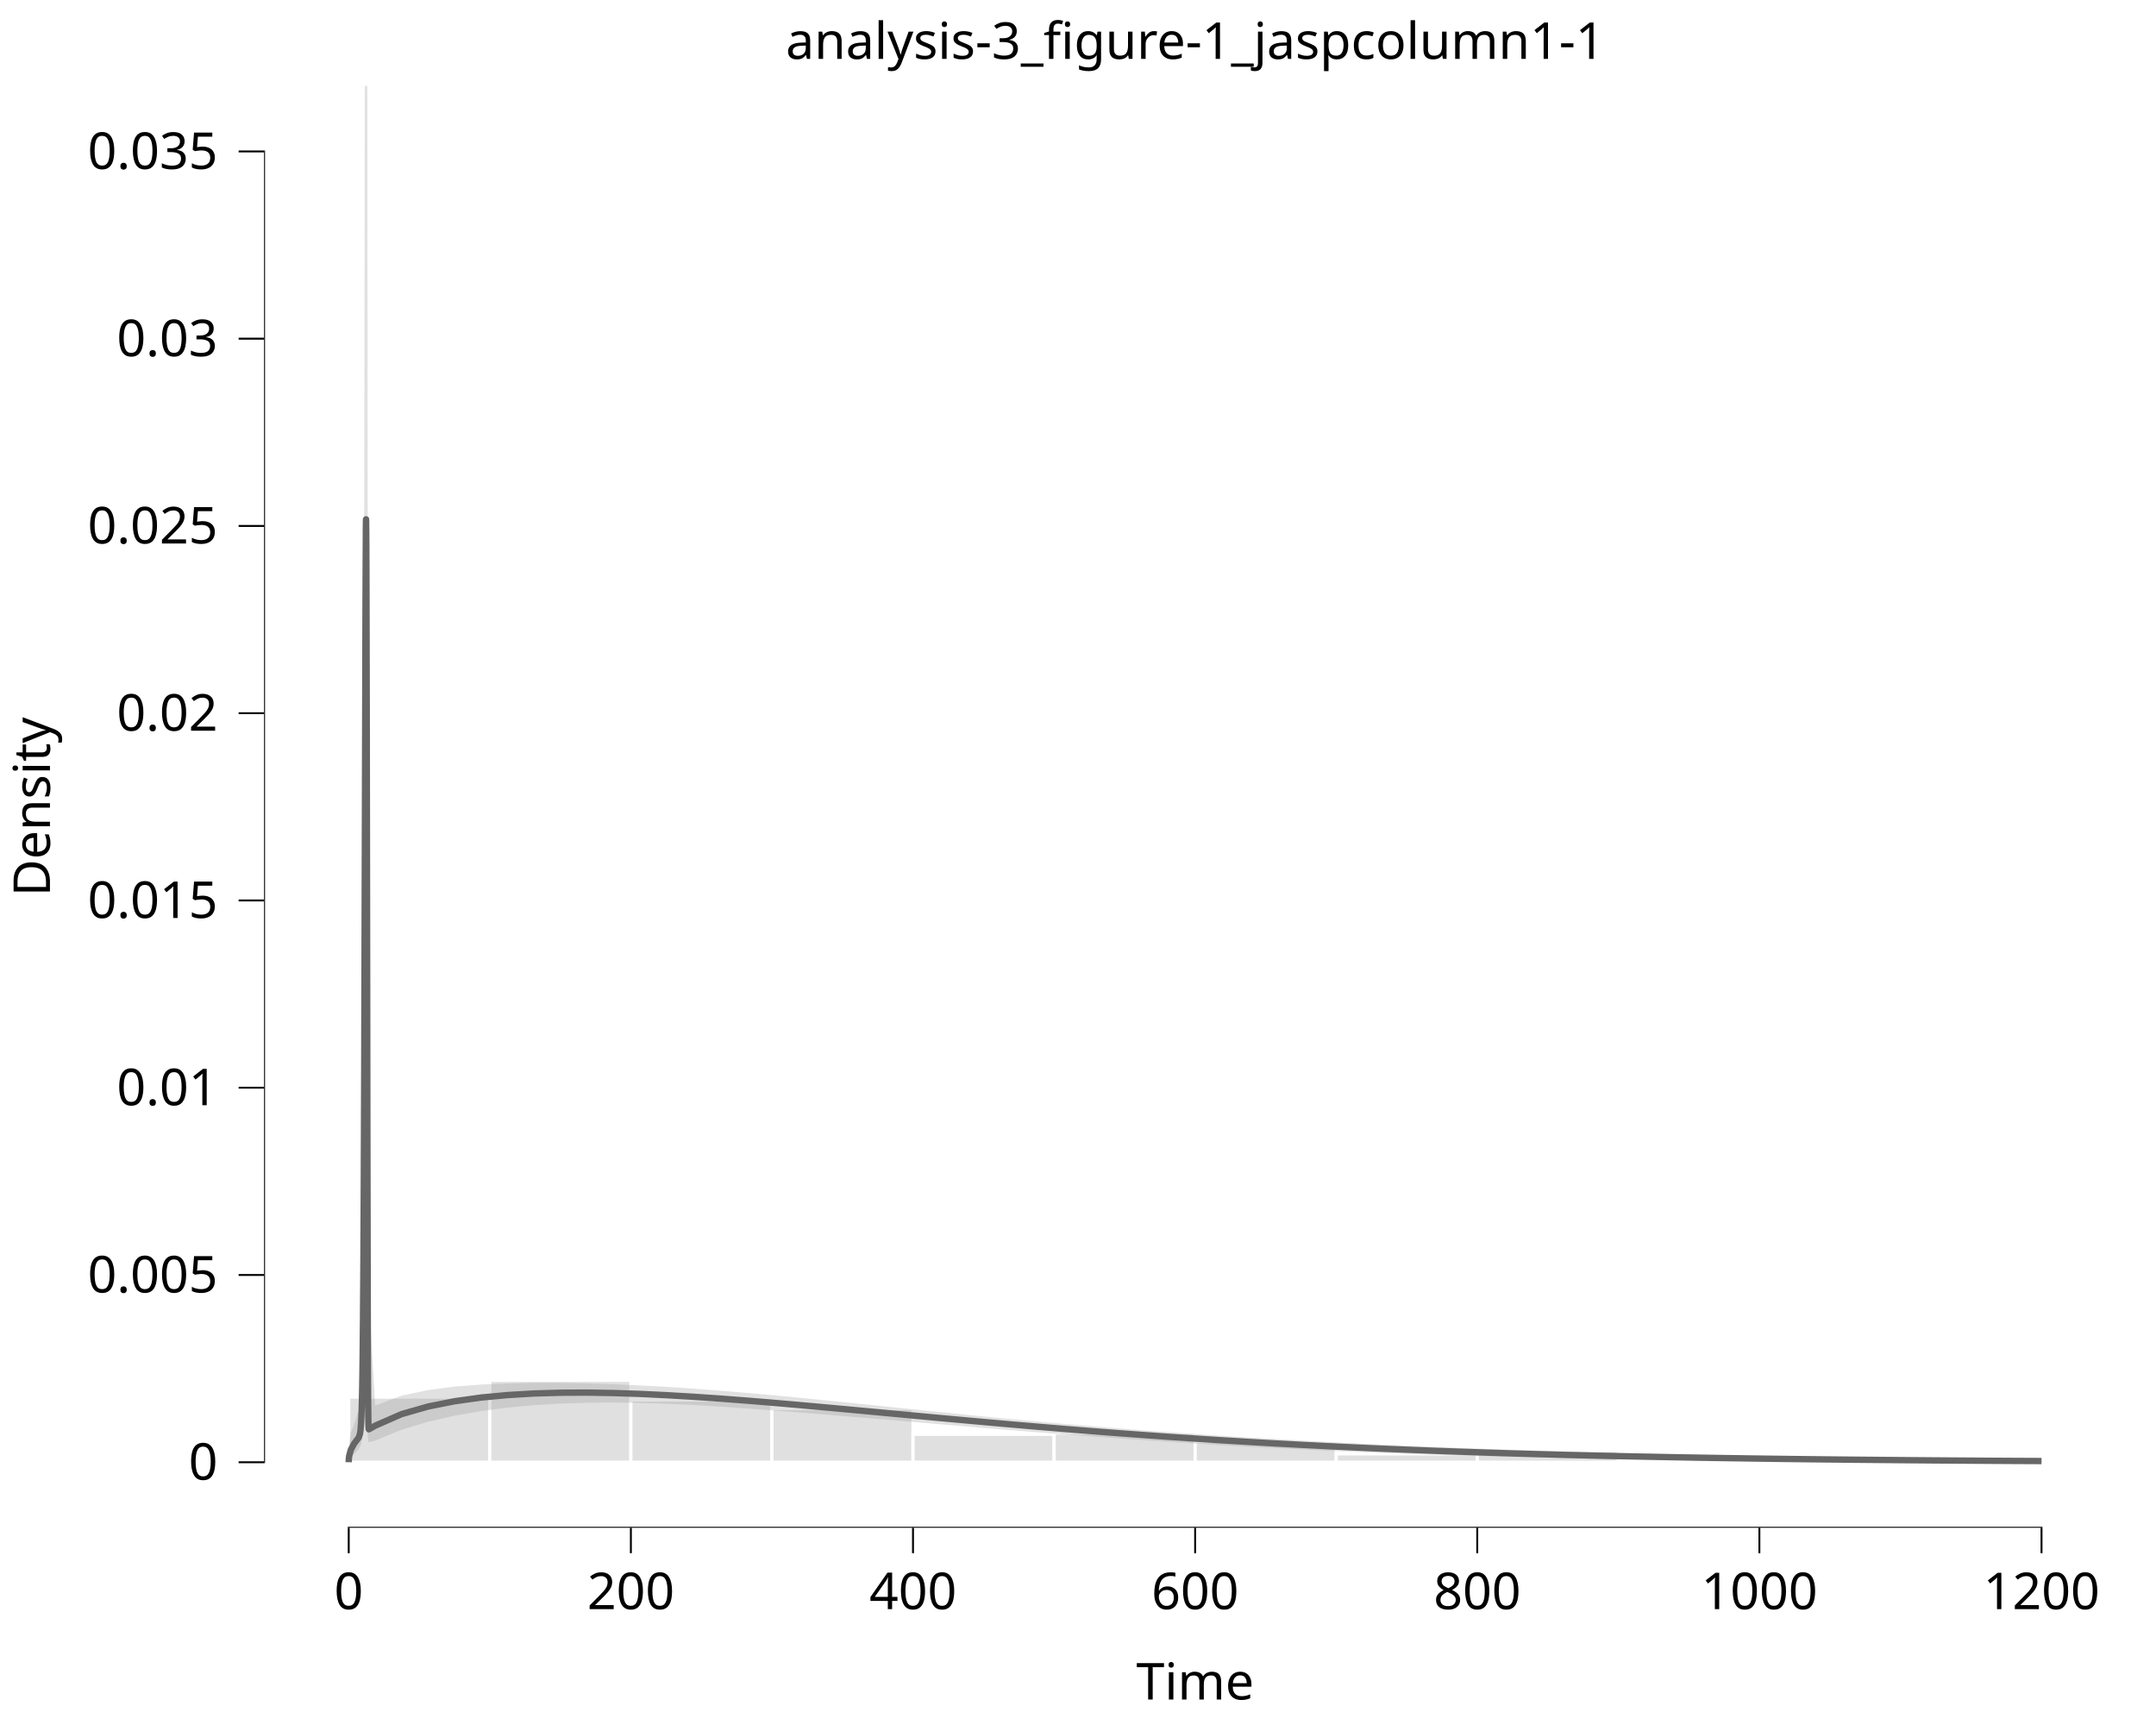
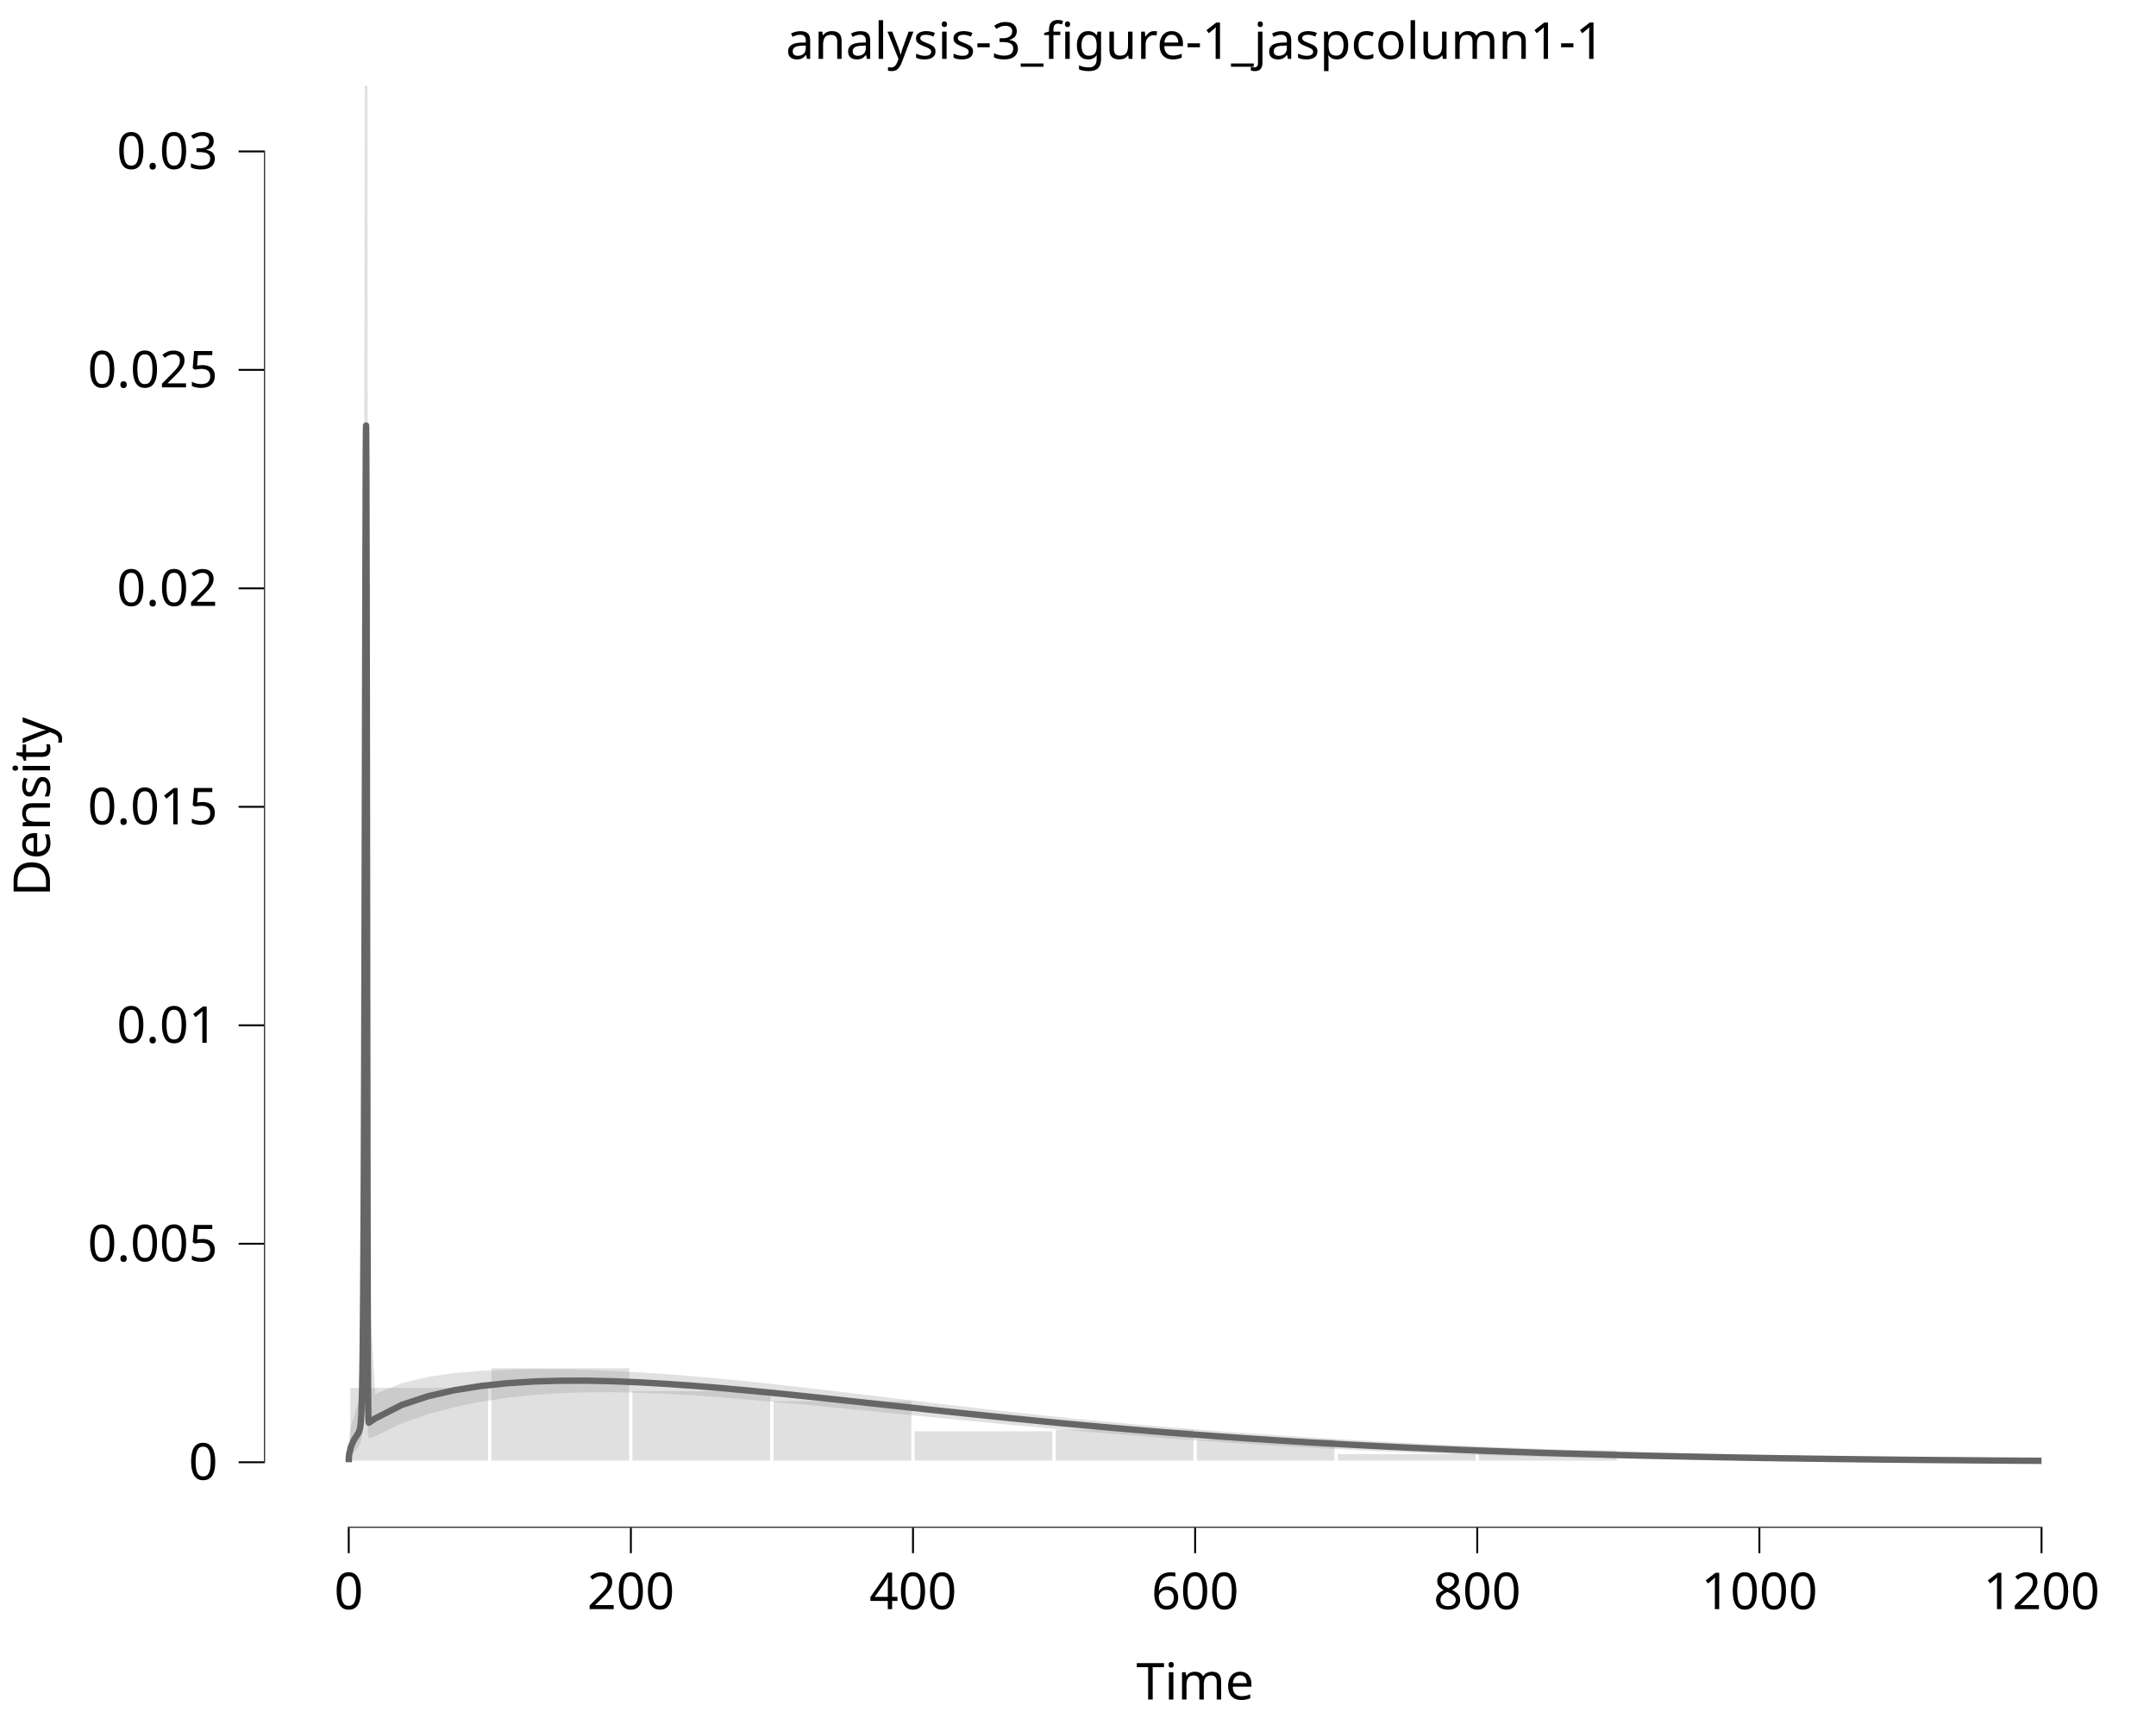
<svg xmlns="http://www.w3.org/2000/svg" class="svglite" data-engine-version="2.0" width="720.00pt" height="576.00pt" viewBox="0 0 720.00 576.00">
  <defs>
    <style type="text/css">
    .svglite line, .svglite polyline, .svglite polygon, .svglite path, .svglite rect, .svglite circle {
      fill: none;
      stroke: #000000;
      stroke-linecap: round;
      stroke-linejoin: round;
      stroke-miterlimit: 10.00;
    }
  </style>
  </defs>
  <rect width="100%" height="100%" style="stroke: none; fill: #FFFFFF;" />
  <defs>
    <clipPath id="cpMC4wMHw3MjAuMDB8MC4wMHw1NzYuMDA=">
      <rect x="0.00" y="0.00" width="720.00" height="576.00" />
    </clipPath>
  </defs>
  <g clip-path="url(#cpMC4wMHw3MjAuMDB8MC4wMHw1NzYuMDA=)">
    <rect x="-0" y="0.00" width="720.00" height="576.00" style="stroke-width: 10.67; stroke: none;" />
  </g>
  <defs>
    <clipPath id="cpODguMTl8NzEwLjA0fDI4LjY4fDUxMC4xNA==">
      <rect x="88.19" y="28.68" width="621.84" height="481.46" />
    </clipPath>
  </defs>
  <g clip-path="url(#cpODguMTl8NzEwLjA0fDI4LjY4fDUxMC4xNA==)">
    <rect x="88.19" y="28.68" width="621.84" height="481.46" style="stroke-width: 10.67; stroke: none;" />
-     <rect x="116.46" y="466.51" width="47.11" height="21.75" style="stroke-width: 1.07; stroke: #FFFFFF; stroke-linecap: butt; stroke-linejoin: miter; fill: #CCCCCC; fill-opacity: 0.60;" />
-     <rect x="163.57" y="460.90" width="47.11" height="27.36" style="stroke-width: 1.07; stroke: #FFFFFF; stroke-linecap: butt; stroke-linejoin: miter; fill: #CCCCCC; fill-opacity: 0.60;" />
-     <rect x="210.68" y="467.47" width="47.11" height="20.79" style="stroke-width: 1.07; stroke: #FFFFFF; stroke-linecap: butt; stroke-linejoin: miter; fill: #CCCCCC; fill-opacity: 0.60;" />
-     <rect x="257.79" y="470.32" width="47.11" height="17.93" style="stroke-width: 1.07; stroke: #FFFFFF; stroke-linecap: butt; stroke-linejoin: miter; fill: #CCCCCC; fill-opacity: 0.60;" />
-     <rect x="304.90" y="478.94" width="47.11" height="9.31" style="stroke-width: 1.07; stroke: #FFFFFF; stroke-linecap: butt; stroke-linejoin: miter; fill: #CCCCCC; fill-opacity: 0.60;" />
-     <rect x="352.01" y="478.49" width="47.11" height="9.77" style="stroke-width: 1.07; stroke: #FFFFFF; stroke-linecap: butt; stroke-linejoin: miter; fill: #CCCCCC; fill-opacity: 0.60;" />
-     <rect x="399.12" y="481.28" width="47.11" height="6.98" style="stroke-width: 1.07; stroke: #FFFFFF; stroke-linecap: butt; stroke-linejoin: miter; fill: #CCCCCC; fill-opacity: 0.60;" />
-     <rect x="446.23" y="485.46" width="47.11" height="2.79" style="stroke-width: 1.07; stroke: #FFFFFF; stroke-linecap: butt; stroke-linejoin: miter; fill: #CCCCCC; fill-opacity: 0.60;" />
-     <rect x="493.33" y="484.35" width="47.11" height="3.91" style="stroke-width: 1.07; stroke: #FFFFFF; stroke-linecap: butt; stroke-linejoin: miter; fill: #CCCCCC; fill-opacity: 0.60;" />
+     <rect x="116.46" y="462.88" width="47.11" height="25.37" style="stroke-width: 1.07; stroke: #FFFFFF; stroke-linecap: butt; stroke-linejoin: miter; fill: #CCCCCC; fill-opacity: 0.60;" />
+     <rect x="163.57" y="456.34" width="47.11" height="31.92" style="stroke-width: 1.07; stroke: #FFFFFF; stroke-linecap: butt; stroke-linejoin: miter; fill: #CCCCCC; fill-opacity: 0.60;" />
+     <rect x="210.68" y="464.00" width="47.11" height="24.25" style="stroke-width: 1.07; stroke: #FFFFFF; stroke-linecap: butt; stroke-linejoin: miter; fill: #CCCCCC; fill-opacity: 0.60;" />
+     <rect x="257.79" y="467.33" width="47.11" height="20.92" style="stroke-width: 1.07; stroke: #FFFFFF; stroke-linecap: butt; stroke-linejoin: miter; fill: #CCCCCC; fill-opacity: 0.60;" />
+     <rect x="304.90" y="477.39" width="47.11" height="10.86" style="stroke-width: 1.07; stroke: #FFFFFF; stroke-linecap: butt; stroke-linejoin: miter; fill: #CCCCCC; fill-opacity: 0.60;" />
+     <rect x="352.01" y="476.86" width="47.11" height="11.40" style="stroke-width: 1.07; stroke: #FFFFFF; stroke-linecap: butt; stroke-linejoin: miter; fill: #CCCCCC; fill-opacity: 0.60;" />
+     <rect x="399.12" y="480.11" width="47.11" height="8.14" style="stroke-width: 1.07; stroke: #FFFFFF; stroke-linecap: butt; stroke-linejoin: miter; fill: #CCCCCC; fill-opacity: 0.60;" />
+     <rect x="446.23" y="485.00" width="47.11" height="3.26" style="stroke-width: 1.07; stroke: #FFFFFF; stroke-linecap: butt; stroke-linejoin: miter; fill: #CCCCCC; fill-opacity: 0.60;" />
+     <rect x="493.33" y="483.70" width="47.11" height="4.56" style="stroke-width: 1.07; stroke: #FFFFFF; stroke-linecap: butt; stroke-linejoin: miter; fill: #CCCCCC; fill-opacity: 0.60;" />
    <rect x="540.44" y="488.26" width="47.11" height="0.00" style="stroke-width: 1.07; stroke: #FFFFFF; stroke-linecap: butt; stroke-linejoin: miter; fill: #CCCCCC; fill-opacity: 0.60;" />
    <rect x="587.55" y="488.26" width="47.11" height="0.00" style="stroke-width: 1.07; stroke: #FFFFFF; stroke-linecap: butt; stroke-linejoin: miter; fill: #CCCCCC; fill-opacity: 0.60;" />
-     <polygon points="116.46,488.26 116.47,484.94 116.49,483.82 116.62,481.59 117.15,478.41 118.20,475.71 119.78,471.05 120.21,461.21 120.41,451.52 120.62,435.87 120.77,421.04 120.85,411.36 120.93,399.44 121.01,386.56 121.09,369.86 121.16,351.93 121.23,334.41 121.31,310.04 121.37,289.60 121.43,264.50 121.49,237.54 121.52,219.93 121.58,190.89 121.64,161.11 121.70,117.56 121.74,90.45 121.79,49.97 121.94,-51.28 121.99,-93.70 122.03,-129.17 122.07,-155.68 122.11,-178.42 122.13,-187.63 122.15,-201.15 122.17,-208.33 122.18,-220.19 122.20,-228.08 122.22,-242.95 122.24,-250.08 122.26,-252.66 122.28,-250.72 122.30,-254.64 122.32,-257.30 122.34,-249.96 122.36,-248.04 122.38,-241.94 122.40,-230.22 122.42,-218.15 122.44,-202.34 122.47,-180.03 122.49,-162.02 122.53,-134.39 122.64,-17.33 122.68,38.75 122.72,88.48 122.75,124.99 122.76,143.24 122.78,162.22 122.80,193.53 122.83,219.03 122.85,244.92 122.87,267.96 122.89,288.94 122.91,305.83 122.93,320.55 122.97,345.43 123.00,365.18 123.05,390.04 123.10,411.94 123.18,433.61 125.29,469.30 134.13,466.02 142.96,464.16 151.79,462.99 160.63,462.33 169.46,461.94 178.29,461.74 187.12,461.74 195.96,461.91 204.79,462.21 213.62,462.61 222.46,463.07 231.29,463.67 240.12,464.33 248.96,465.07 257.79,465.85 266.62,466.69 275.45,467.56 284.29,468.46 293.12,469.39 301.95,470.27 310.79,471.20 319.62,472.09 328.45,472.97 337.28,473.83 346.12,474.63 354.95,475.41 363.78,476.17 372.62,476.89 381.45,477.56 390.28,478.21 399.12,478.84 407.95,479.43 416.78,479.98 425.61,480.50 434.45,481.01 443.28,481.48 452.11,481.92 460.95,482.36 469.78,482.75 478.61,483.12 487.45,483.47 496.28,483.80 505.11,484.12 513.94,484.41 522.78,484.69 531.61,484.94 540.44,485.17 549.28,485.39 558.11,485.60 566.94,485.80 575.78,485.97 584.61,486.13 593.44,486.29 602.27,486.43 611.11,486.57 619.94,486.69 628.77,486.81 637.61,486.92 646.44,487.02 655.27,487.11 664.11,487.20 672.94,487.28 681.77,487.36 681.77,488.15 672.94,488.13 664.11,488.11 655.27,488.08 646.44,488.06 637.61,488.02 628.77,487.99 619.94,487.94 611.11,487.89 602.27,487.84 593.44,487.77 584.61,487.70 575.78,487.62 566.94,487.53 558.11,487.42 549.28,487.31 540.44,487.18 531.61,487.03 522.78,486.86 513.94,486.68 505.11,486.47 496.28,486.25 487.45,486.01 478.61,485.74 469.78,485.44 460.95,485.11 452.11,484.76 443.28,484.38 434.45,483.97 425.61,483.52 416.78,483.05 407.95,482.54 399.12,481.99 390.28,481.42 381.45,480.83 372.62,480.22 363.78,479.57 354.95,478.90 346.12,478.22 337.28,477.53 328.45,476.80 319.62,476.06 310.79,475.30 301.95,474.55 293.12,473.80 284.29,473.06 275.45,472.33 266.62,471.61 257.79,470.94 248.96,470.27 240.12,469.66 231.29,469.15 222.46,468.74 213.62,468.46 204.79,468.32 195.96,468.40 187.12,468.68 178.29,469.21 169.46,470.03 160.63,471.18 151.79,472.73 142.96,474.74 134.13,477.40 125.29,481.03 123.18,481.59 123.10,481.38 123.05,481.22 123.00,481.04 122.97,480.91 122.93,480.68 122.91,480.56 122.89,480.41 122.87,480.26 122.85,480.00 122.83,479.74 122.80,479.42 122.78,479.07 122.76,478.76 122.75,478.56 122.72,477.96 122.68,477.12 122.64,474.98 122.53,460.39 122.49,446.22 122.47,436.63 122.44,427.50 122.42,420.09 122.40,412.50 122.38,407.41 122.36,401.25 122.34,396.14 122.32,392.19 122.30,389.06 122.28,386.57 122.26,384.16 122.24,382.94 122.22,381.10 122.20,381.29 122.18,380.28 122.17,380.99 122.15,382.57 122.13,383.57 122.11,386.07 122.07,389.29 122.03,396.24 121.99,402.74 121.94,412.57 121.79,439.84 121.74,447.43 121.70,452.57 121.64,459.21 121.58,463.34 121.52,467.16 121.49,468.87 121.43,471.56 121.37,473.69 121.31,475.31 121.23,477.01 121.16,478.02 121.09,478.95 121.01,479.76 120.93,480.33 120.85,480.85 120.77,481.26 120.62,481.92 120.41,482.64 120.21,483.11 119.78,483.91 118.20,485.58 117.15,486.74 116.62,487.65 116.49,488.02 116.47,488.14 116.46,488.26 " style="stroke-width: 0.00; stroke: none; stroke-linecap: butt; fill: #999999; fill-opacity: 0.30;" />
-     <polyline points="116.46,488.26 116.47,484.94 116.49,483.82 116.62,481.59 117.15,478.41 118.20,475.71 119.78,471.05 120.21,461.21 120.41,451.52 120.62,435.87 120.77,421.04 120.85,411.36 120.93,399.44 121.01,386.56 121.09,369.86 121.16,351.93 121.23,334.41 121.31,310.04 121.37,289.60 121.43,264.50 121.49,237.54 121.52,219.93 121.58,190.89 121.64,161.11 121.70,117.56 121.74,90.45 121.79,49.97 121.94,-51.28 121.99,-93.70 122.03,-129.17 122.07,-155.68 122.11,-178.42 122.13,-187.63 122.15,-201.15 122.17,-208.33 122.18,-220.19 122.20,-228.08 122.22,-242.95 122.24,-250.08 122.26,-252.66 122.28,-250.72 122.30,-254.64 122.32,-257.30 122.34,-249.96 122.36,-248.04 122.38,-241.94 122.40,-230.22 122.42,-218.15 122.44,-202.34 122.47,-180.03 122.49,-162.02 122.53,-134.39 122.64,-17.33 122.68,38.75 122.72,88.48 122.75,124.99 122.76,143.24 122.78,162.22 122.80,193.53 122.83,219.03 122.85,244.92 122.87,267.96 122.89,288.94 122.91,305.83 122.93,320.55 122.97,345.43 123.00,365.18 123.05,390.04 123.10,411.94 123.18,433.61 125.29,469.30 134.13,466.02 142.96,464.16 151.79,462.99 160.63,462.33 169.46,461.94 178.29,461.74 187.12,461.74 195.96,461.91 204.79,462.21 213.62,462.61 222.46,463.07 231.29,463.67 240.12,464.33 248.96,465.07 257.79,465.85 266.62,466.69 275.45,467.56 284.29,468.46 293.12,469.39 301.95,470.27 310.79,471.20 319.62,472.09 328.45,472.97 337.28,473.83 346.12,474.63 354.95,475.41 363.78,476.17 372.62,476.89 381.45,477.56 390.28,478.21 399.12,478.84 407.95,479.43 416.78,479.98 425.61,480.50 434.45,481.01 443.28,481.48 452.11,481.92 460.95,482.36 469.78,482.75 478.61,483.12 487.45,483.47 496.28,483.80 505.11,484.12 513.94,484.41 522.78,484.69 531.61,484.94 540.44,485.17 549.28,485.39 558.11,485.60 566.94,485.80 575.78,485.97 584.61,486.13 593.44,486.29 602.27,486.43 611.11,486.57 619.94,486.69 628.77,486.81 637.61,486.92 646.44,487.02 655.27,487.11 664.11,487.20 672.94,487.28 681.77,487.36 " style="stroke-width: 1.07; stroke: none; stroke-linecap: butt;" />
-     <polyline points="681.77,488.15 672.94,488.13 664.11,488.11 655.27,488.08 646.44,488.06 637.61,488.02 628.77,487.99 619.94,487.94 611.11,487.89 602.27,487.84 593.44,487.77 584.61,487.70 575.78,487.62 566.94,487.53 558.11,487.42 549.28,487.31 540.44,487.18 531.61,487.03 522.78,486.86 513.94,486.68 505.11,486.47 496.28,486.25 487.45,486.01 478.61,485.74 469.78,485.44 460.95,485.11 452.11,484.76 443.28,484.38 434.45,483.97 425.61,483.52 416.78,483.05 407.95,482.54 399.12,481.99 390.28,481.42 381.45,480.83 372.62,480.22 363.78,479.57 354.95,478.90 346.12,478.22 337.28,477.53 328.45,476.80 319.62,476.06 310.79,475.30 301.95,474.55 293.12,473.80 284.29,473.06 275.45,472.33 266.62,471.61 257.79,470.94 248.96,470.27 240.12,469.66 231.29,469.15 222.46,468.74 213.62,468.46 204.79,468.32 195.96,468.40 187.12,468.68 178.29,469.21 169.46,470.03 160.63,471.18 151.79,472.73 142.96,474.74 134.13,477.40 125.29,481.03 123.18,481.59 123.10,481.38 123.05,481.22 123.00,481.04 122.97,480.91 122.93,480.68 122.91,480.56 122.89,480.41 122.87,480.26 122.85,480.00 122.83,479.74 122.80,479.42 122.78,479.07 122.76,478.76 122.75,478.56 122.72,477.96 122.68,477.12 122.64,474.98 122.53,460.39 122.49,446.22 122.47,436.63 122.44,427.50 122.42,420.09 122.40,412.50 122.38,407.41 122.36,401.25 122.34,396.14 122.32,392.19 122.30,389.06 122.28,386.57 122.26,384.16 122.24,382.94 122.22,381.10 122.20,381.29 122.18,380.28 122.17,380.99 122.15,382.57 122.13,383.57 122.11,386.07 122.07,389.29 122.03,396.24 121.99,402.74 121.94,412.57 121.79,439.84 121.74,447.43 121.70,452.57 121.64,459.21 121.58,463.34 121.52,467.16 121.49,468.87 121.43,471.56 121.37,473.69 121.31,475.31 121.23,477.01 121.16,478.02 121.09,478.95 121.01,479.76 120.93,480.33 120.85,480.85 120.77,481.26 120.62,481.92 120.41,482.64 120.21,483.11 119.78,483.91 118.20,485.58 117.15,486.74 116.62,487.65 116.49,488.02 116.47,488.14 116.46,488.26 " style="stroke-width: 1.07; stroke: none; stroke-linecap: butt;" />
-     <polyline points="116.46,488.26 116.47,487.55 116.49,487.13 116.62,486.09 117.15,484.13 118.20,482.13 119.78,480.04 120.21,478.79 120.41,477.40 120.62,474.51 120.77,470.92 120.85,468.29 120.93,464.87 121.01,460.43 121.09,454.67 121.16,447.83 121.23,440.52 121.31,429.74 121.37,421.04 121.43,409.08 121.49,396.09 121.52,388.11 121.58,372.62 121.64,357.72 121.70,336.44 121.74,322.95 121.79,303.72 121.94,248.43 121.99,230.19 122.03,214.25 122.07,200.73 122.11,192.24 122.13,187.39 122.15,183.23 122.17,179.76 122.18,177.02 122.20,175.03 122.22,173.81 122.24,173.41 122.26,173.86 122.28,175.19 122.30,177.45 122.32,180.70 122.34,184.98 122.36,190.37 122.38,196.94 122.40,204.77 122.42,213.96 122.44,224.65 122.47,236.96 122.49,251.09 122.53,276.21 122.64,345.45 122.68,374.83 122.72,395.29 122.75,409.98 122.76,415.98 122.78,423.23 122.80,434.09 122.83,442.92 122.85,450.06 122.87,455.79 122.89,460.38 122.91,464.02 122.93,466.92 122.97,471.01 123.00,473.54 123.05,475.61 123.10,476.76 123.18,477.26 125.29,476.06 134.13,472.19 142.96,469.66 151.79,467.90 160.63,466.66 169.46,465.83 178.29,465.31 187.12,465.05 195.96,465.01 204.79,465.15 213.62,465.44 222.46,465.86 231.29,466.38 240.12,466.98 248.96,467.65 257.79,468.37 266.62,469.14 275.45,469.93 284.29,470.74 293.12,471.56 301.95,472.39 310.79,473.21 319.62,474.02 328.45,474.82 337.28,475.60 346.12,476.36 354.95,477.10 363.78,477.81 372.62,478.49 381.45,479.14 390.28,479.77 399.12,480.36 407.95,480.93 416.78,481.46 425.61,481.97 434.45,482.44 443.28,482.89 452.11,483.31 460.95,483.71 469.78,484.07 478.61,484.42 487.45,484.74 496.28,485.03 505.11,485.31 513.94,485.56 522.78,485.80 531.61,486.02 540.44,486.22 549.28,486.40 558.11,486.57 566.94,486.73 575.78,486.87 584.61,487.00 593.44,487.12 602.27,487.23 611.11,487.33 619.94,487.42 628.77,487.50 637.61,487.58 646.44,487.65 655.27,487.71 664.11,487.77 672.94,487.82 681.77,487.86 " style="stroke-width: 2.13; stroke: #666666; stroke-linecap: butt;" />
+     <polygon points="116.46,488.26 116.47,484.10 116.49,482.66 116.61,480.11 117.17,476.12 118.15,473.15 119.83,467.50 120.26,456.17 120.46,445.63 120.67,428.10 120.81,411.79 120.89,401.12 120.96,387.67 121.04,374.11 121.12,355.73 121.20,334.46 121.28,312.12 121.34,289.82 121.39,269.40 121.46,242.28 121.52,212.90 121.55,193.83 121.61,160.88 121.66,131.04 121.72,85.21 121.76,55.22 121.81,13.82 121.95,-97.05 122.00,-145.05 122.04,-180.87 122.09,-219.63 122.11,-236.52 122.13,-251.26 122.15,-263.56 122.17,-275.99 122.19,-283.63 122.21,-293.70 122.23,-308.47 122.25,-318.88 122.27,-324.67 122.29,-327.37 122.30,-329.11 122.32,-331.07 122.34,-328.10 122.36,-323.40 122.38,-319.10 122.40,-308.89 122.42,-294.92 122.45,-274.69 122.47,-255.79 122.49,-233.04 122.53,-204.34 122.63,-75.33 122.68,-22.97 122.71,35.32 122.74,75.54 122.75,95.89 122.77,120.05 122.79,153.93 122.82,186.35 122.84,212.89 122.86,239.81 122.88,265.57 122.90,282.74 122.92,299.07 122.96,327.65 122.99,348.96 123.03,377.69 123.08,401.41 123.16,427.02 125.29,465.54 134.13,461.85 142.96,459.77 151.79,458.47 160.63,457.75 169.46,457.36 178.29,457.15 187.12,457.18 195.96,457.41 204.79,457.79 213.62,458.27 222.46,458.83 231.29,459.53 240.12,460.32 248.96,461.19 257.79,462.12 266.62,463.11 275.45,464.12 284.29,465.17 293.12,466.25 301.95,467.31 310.79,468.37 319.62,469.42 328.45,470.43 337.28,471.43 346.12,472.38 354.95,473.30 363.78,474.17 372.62,475.00 381.45,475.79 390.28,476.54 399.12,477.27 407.95,477.95 416.78,478.59 425.61,479.20 434.45,479.78 443.28,480.33 452.11,480.85 460.95,481.35 469.78,481.80 478.61,482.24 487.45,482.65 496.28,483.03 505.11,483.39 513.94,483.74 522.78,484.05 531.61,484.35 540.44,484.62 549.28,484.88 558.11,485.13 566.94,485.35 575.78,485.56 584.61,485.76 593.44,485.94 602.27,486.10 611.11,486.26 619.94,486.41 628.77,486.54 637.61,486.67 646.44,486.78 655.27,486.90 664.11,487.00 672.94,487.10 681.77,487.19 681.77,488.13 672.94,488.10 664.11,488.08 655.27,488.05 646.44,488.01 637.61,487.97 628.77,487.93 619.94,487.88 611.11,487.82 602.27,487.75 593.44,487.68 584.61,487.59 575.78,487.49 566.94,487.39 558.11,487.27 549.28,487.13 540.44,486.97 531.61,486.80 522.78,486.60 513.94,486.39 505.11,486.15 496.28,485.89 487.45,485.60 478.61,485.28 469.78,484.93 460.95,484.55 452.11,484.15 443.28,483.70 434.45,483.22 425.61,482.71 416.78,482.16 407.95,481.58 399.12,480.94 390.28,480.28 381.45,479.58 372.62,478.87 363.78,478.12 354.95,477.35 346.12,476.54 337.28,475.75 328.45,474.91 319.62,474.05 310.79,473.17 301.95,472.30 293.12,471.42 284.29,470.56 275.45,469.70 266.62,468.85 257.79,468.06 248.96,467.27 240.12,466.54 231.29,465.92 222.46,465.42 213.62,465.05 204.79,464.87 195.96,464.92 187.12,465.22 178.29,465.81 169.46,466.71 160.63,468.05 151.79,469.86 142.96,472.20 134.13,475.28 125.29,479.56 123.16,480.25 123.08,480.00 123.03,479.78 122.99,479.59 122.96,479.42 122.92,479.16 122.90,479.01 122.88,478.84 122.86,478.59 122.84,478.37 122.82,478.07 122.79,477.69 122.77,477.26 122.75,476.89 122.74,476.72 122.71,476.06 122.68,475.01 122.63,472.76 122.53,456.48 122.49,441.11 122.47,431.18 122.45,421.35 122.42,412.78 122.40,404.71 122.38,398.75 122.36,392.77 122.34,388.06 122.32,383.33 122.30,379.59 122.29,377.12 122.27,375.38 122.25,373.78 122.23,371.82 122.21,371.03 122.19,370.27 122.17,371.28 122.15,373.14 122.13,374.05 122.11,377.12 122.09,380.61 122.04,388.31 122.00,396.49 121.95,406.79 121.81,436.68 121.76,444.97 121.72,450.37 121.66,457.22 121.61,461.44 121.55,465.18 121.52,467.10 121.46,469.81 121.39,472.06 121.34,473.69 121.28,475.13 121.20,476.33 121.12,477.44 121.04,478.26 120.96,478.92 120.89,479.48 120.81,479.94 120.67,480.72 120.46,481.49 120.26,481.99 119.83,482.97 118.15,485.06 117.17,486.36 116.61,487.53 116.49,487.96 116.47,488.11 116.46,488.26 " style="stroke-width: 0.00; stroke: none; stroke-linecap: butt; fill: #999999; fill-opacity: 0.30;" />
+     <polyline points="116.46,488.26 116.47,484.10 116.49,482.66 116.61,480.11 117.17,476.12 118.15,473.15 119.83,467.50 120.26,456.17 120.46,445.63 120.67,428.10 120.81,411.79 120.89,401.12 120.96,387.67 121.04,374.11 121.12,355.73 121.20,334.46 121.28,312.12 121.34,289.82 121.39,269.40 121.46,242.28 121.52,212.90 121.55,193.83 121.61,160.88 121.66,131.04 121.72,85.21 121.76,55.22 121.81,13.82 121.95,-97.05 122.00,-145.05 122.04,-180.87 122.09,-219.63 122.11,-236.52 122.13,-251.26 122.15,-263.56 122.17,-275.99 122.19,-283.63 122.21,-293.70 122.23,-308.47 122.25,-318.88 122.27,-324.67 122.29,-327.37 122.30,-329.11 122.32,-331.07 122.34,-328.10 122.36,-323.40 122.38,-319.10 122.40,-308.89 122.42,-294.92 122.45,-274.69 122.47,-255.79 122.49,-233.04 122.53,-204.34 122.63,-75.33 122.68,-22.97 122.71,35.32 122.74,75.54 122.75,95.89 122.77,120.05 122.79,153.93 122.82,186.35 122.84,212.89 122.86,239.81 122.88,265.57 122.90,282.74 122.92,299.07 122.96,327.65 122.99,348.96 123.03,377.69 123.08,401.41 123.16,427.02 125.29,465.54 134.13,461.85 142.96,459.77 151.79,458.47 160.63,457.75 169.46,457.36 178.29,457.15 187.12,457.18 195.96,457.41 204.79,457.79 213.62,458.27 222.46,458.83 231.29,459.53 240.12,460.32 248.96,461.19 257.79,462.12 266.62,463.11 275.45,464.12 284.29,465.17 293.12,466.25 301.95,467.31 310.79,468.37 319.62,469.42 328.45,470.43 337.28,471.43 346.12,472.38 354.95,473.30 363.78,474.17 372.62,475.00 381.45,475.79 390.28,476.54 399.12,477.27 407.95,477.95 416.78,478.59 425.61,479.20 434.45,479.78 443.28,480.33 452.11,480.85 460.95,481.35 469.78,481.80 478.61,482.24 487.45,482.65 496.28,483.03 505.11,483.39 513.94,483.74 522.78,484.05 531.61,484.35 540.44,484.62 549.28,484.88 558.11,485.13 566.94,485.35 575.78,485.56 584.61,485.76 593.44,485.94 602.27,486.10 611.11,486.26 619.94,486.41 628.77,486.54 637.61,486.67 646.44,486.78 655.27,486.90 664.11,487.00 672.94,487.10 681.77,487.19 " style="stroke-width: 1.07; stroke: none; stroke-linecap: butt;" />
+     <polyline points="681.77,488.13 672.94,488.10 664.11,488.08 655.27,488.05 646.44,488.01 637.61,487.97 628.77,487.93 619.94,487.88 611.11,487.82 602.27,487.75 593.44,487.68 584.61,487.59 575.78,487.49 566.94,487.39 558.11,487.27 549.28,487.13 540.44,486.97 531.61,486.80 522.78,486.60 513.94,486.39 505.11,486.15 496.28,485.89 487.45,485.60 478.61,485.28 469.78,484.93 460.95,484.55 452.11,484.15 443.28,483.70 434.45,483.22 425.61,482.71 416.78,482.16 407.95,481.58 399.12,480.94 390.28,480.28 381.45,479.58 372.62,478.87 363.78,478.12 354.95,477.35 346.12,476.54 337.28,475.75 328.45,474.91 319.62,474.05 310.79,473.17 301.95,472.30 293.12,471.42 284.29,470.56 275.45,469.70 266.62,468.85 257.79,468.06 248.96,467.27 240.12,466.54 231.29,465.92 222.46,465.42 213.62,465.05 204.79,464.87 195.96,464.92 187.12,465.22 178.29,465.81 169.46,466.71 160.63,468.05 151.79,469.86 142.96,472.20 134.13,475.28 125.29,479.56 123.16,480.25 123.08,480.00 123.03,479.78 122.99,479.59 122.96,479.42 122.92,479.16 122.90,479.01 122.88,478.84 122.86,478.59 122.84,478.37 122.82,478.07 122.79,477.69 122.77,477.26 122.75,476.89 122.74,476.72 122.71,476.06 122.68,475.01 122.63,472.76 122.53,456.48 122.49,441.11 122.47,431.18 122.45,421.35 122.42,412.78 122.40,404.71 122.38,398.75 122.36,392.77 122.34,388.06 122.32,383.33 122.30,379.59 122.29,377.12 122.27,375.38 122.25,373.78 122.23,371.82 122.21,371.03 122.19,370.27 122.17,371.28 122.15,373.14 122.13,374.05 122.11,377.12 122.09,380.61 122.04,388.31 122.00,396.49 121.95,406.79 121.81,436.68 121.76,444.97 121.72,450.37 121.66,457.22 121.61,461.44 121.55,465.18 121.52,467.10 121.46,469.81 121.39,472.06 121.34,473.69 121.28,475.13 121.20,476.33 121.12,477.44 121.04,478.26 120.96,478.92 120.89,479.48 120.81,479.94 120.67,480.72 120.46,481.49 120.26,481.99 119.83,482.97 118.15,485.06 117.17,486.36 116.61,487.53 116.49,487.96 116.47,488.11 116.46,488.26 " style="stroke-width: 1.07; stroke: none; stroke-linecap: butt;" />
+     <polyline points="116.46,488.26 116.47,487.39 116.49,486.83 116.61,485.61 117.17,483.14 118.15,480.90 119.83,478.27 120.26,476.87 120.46,475.37 120.67,472.21 120.81,468.29 120.89,465.42 120.96,461.69 121.04,456.84 121.12,450.55 121.20,442.39 121.28,433.06 121.34,423.32 121.39,413.81 121.46,400.73 121.52,386.51 121.55,377.78 121.61,360.83 121.66,344.52 121.72,321.21 121.76,306.42 121.81,285.34 121.95,224.69 122.00,204.66 122.04,187.15 122.09,172.28 122.11,163.54 122.13,157.60 122.15,153.00 122.17,149.17 122.19,146.14 122.21,143.92 122.23,142.56 122.25,142.09 122.27,142.55 122.29,143.98 122.30,146.43 122.32,149.96 122.34,154.62 122.36,160.50 122.38,167.67 122.40,176.23 122.42,186.29 122.45,197.98 122.47,211.46 122.49,226.94 122.53,254.45 122.63,330.37 122.68,362.60 122.71,385.05 122.74,401.18 122.75,407.77 122.77,415.73 122.79,427.66 122.82,437.35 122.84,445.19 122.86,451.49 122.88,456.53 122.90,460.53 122.92,463.71 122.96,468.21 122.99,470.99 123.03,473.26 123.08,474.53 123.16,475.08 125.29,473.65 134.13,469.14 142.96,466.22 151.79,464.20 160.63,462.80 169.46,461.87 178.29,461.30 187.12,461.04 195.96,461.02 204.79,461.22 213.62,461.58 222.46,462.09 231.29,462.71 240.12,463.43 248.96,464.23 257.79,465.08 266.62,465.98 275.45,466.91 284.29,467.86 293.12,468.82 301.95,469.78 310.79,470.74 319.62,471.68 328.45,472.61 337.28,473.52 346.12,474.40 354.95,475.26 363.78,476.08 372.62,476.87 381.45,477.63 390.28,478.35 399.12,479.04 407.95,479.70 416.78,480.32 425.61,480.90 434.45,481.46 443.28,481.98 452.11,482.46 460.95,482.92 469.78,483.35 478.61,483.75 487.45,484.12 496.28,484.46 505.11,484.78 513.94,485.08 522.78,485.36 531.61,485.61 540.44,485.85 549.28,486.06 558.11,486.26 566.94,486.44 575.78,486.61 584.61,486.77 593.44,486.91 602.27,487.03 611.11,487.15 619.94,487.26 628.77,487.36 637.61,487.45 646.44,487.53 655.27,487.60 664.11,487.67 672.94,487.73 681.77,487.78 " style="stroke-width: 2.13; stroke: #666666; stroke-linecap: butt;" />
    <line x1="116.14" y1="510.14" x2="682.09" y2="510.14" style="stroke-width: 0.64; stroke-linecap: butt;" />
    <line x1="88.19" y1="488.57" x2="88.19" y2="50.24" style="stroke-width: 0.64; stroke-linecap: butt;" />
    <rect x="88.19" y="28.68" width="621.84" height="481.46" style="stroke-width: 0.00; stroke: none;" />
  </g>
  <g clip-path="url(#cpMC4wMHw3MjAuMDB8MC4wMHw1NzYuMDA=)">
    <polyline points="88.19,510.14 88.19,28.68 " style="stroke-width: 0.00; stroke: none; stroke-linecap: butt;" />
    <text x="72.72" y="494.10" text-anchor="end" style="font-size: 17.00px; font-family: sans;" textLength="9.46px" lengthAdjust="spacingAndGlyphs">0</text>
-     <text x="72.72" y="431.58" text-anchor="end" style="font-size: 17.00px; font-family: sans;" textLength="42.54px" lengthAdjust="spacingAndGlyphs">0.005</text>
-     <text x="72.72" y="369.05" text-anchor="end" style="font-size: 17.00px; font-family: sans;" textLength="33.09px" lengthAdjust="spacingAndGlyphs">0.01</text>
-     <text x="72.72" y="306.52" text-anchor="end" style="font-size: 17.00px; font-family: sans;" textLength="42.54px" lengthAdjust="spacingAndGlyphs">0.015</text>
-     <text x="72.72" y="243.99" text-anchor="end" style="font-size: 17.00px; font-family: sans;" textLength="33.09px" lengthAdjust="spacingAndGlyphs">0.02</text>
-     <text x="72.72" y="181.47" text-anchor="end" style="font-size: 17.00px; font-family: sans;" textLength="42.54px" lengthAdjust="spacingAndGlyphs">0.025</text>
-     <text x="72.72" y="118.94" text-anchor="end" style="font-size: 17.00px; font-family: sans;" textLength="33.09px" lengthAdjust="spacingAndGlyphs">0.03</text>
-     <text x="72.72" y="56.41" text-anchor="end" style="font-size: 17.00px; font-family: sans;" textLength="42.54px" lengthAdjust="spacingAndGlyphs">0.035</text>
+     <text x="72.72" y="421.16" text-anchor="end" style="font-size: 17.00px; font-family: sans;" textLength="42.54px" lengthAdjust="spacingAndGlyphs">0.005</text>
+     <text x="72.72" y="348.21" text-anchor="end" style="font-size: 17.00px; font-family: sans;" textLength="33.09px" lengthAdjust="spacingAndGlyphs">0.01</text>
+     <text x="72.72" y="275.26" text-anchor="end" style="font-size: 17.00px; font-family: sans;" textLength="42.54px" lengthAdjust="spacingAndGlyphs">0.015</text>
+     <text x="72.72" y="202.31" text-anchor="end" style="font-size: 17.00px; font-family: sans;" textLength="33.09px" lengthAdjust="spacingAndGlyphs">0.02</text>
+     <text x="72.72" y="129.36" text-anchor="end" style="font-size: 17.00px; font-family: sans;" textLength="42.54px" lengthAdjust="spacingAndGlyphs">0.025</text>
+     <text x="72.72" y="56.41" text-anchor="end" style="font-size: 17.00px; font-family: sans;" textLength="33.09px" lengthAdjust="spacingAndGlyphs">0.03</text>
    <polyline points="79.69,488.26 88.19,488.26 " style="stroke-width: 0.64; stroke-linecap: butt;" />
-     <polyline points="79.69,425.73 88.19,425.73 " style="stroke-width: 0.64; stroke-linecap: butt;" />
-     <polyline points="79.69,363.20 88.19,363.20 " style="stroke-width: 0.64; stroke-linecap: butt;" />
-     <polyline points="79.69,300.67 88.19,300.67 " style="stroke-width: 0.64; stroke-linecap: butt;" />
-     <polyline points="79.69,238.15 88.19,238.15 " style="stroke-width: 0.64; stroke-linecap: butt;" />
-     <polyline points="79.69,175.62 88.19,175.62 " style="stroke-width: 0.64; stroke-linecap: butt;" />
-     <polyline points="79.69,113.09 88.19,113.09 " style="stroke-width: 0.64; stroke-linecap: butt;" />
+     <polyline points="79.69,415.31 88.19,415.31 " style="stroke-width: 0.64; stroke-linecap: butt;" />
+     <polyline points="79.69,342.36 88.19,342.36 " style="stroke-width: 0.64; stroke-linecap: butt;" />
+     <polyline points="79.69,269.41 88.19,269.41 " style="stroke-width: 0.64; stroke-linecap: butt;" />
+     <polyline points="79.69,196.46 88.19,196.46 " style="stroke-width: 0.64; stroke-linecap: butt;" />
+     <polyline points="79.69,123.51 88.19,123.51 " style="stroke-width: 0.64; stroke-linecap: butt;" />
    <polyline points="79.69,50.56 88.19,50.56 " style="stroke-width: 0.64; stroke-linecap: butt;" />
    <polyline points="88.19,510.14 710.04,510.14 " style="stroke-width: 0.00; stroke: none; stroke-linecap: butt;" />
    <polyline points="116.46,518.64 116.46,510.14 " style="stroke-width: 0.64; stroke-linecap: butt;" />
    <polyline points="210.68,518.64 210.68,510.14 " style="stroke-width: 0.64; stroke-linecap: butt;" />
    <polyline points="304.90,518.64 304.90,510.14 " style="stroke-width: 0.64; stroke-linecap: butt;" />
    <polyline points="399.12,518.64 399.12,510.14 " style="stroke-width: 0.64; stroke-linecap: butt;" />
    <polyline points="493.33,518.64 493.33,510.14 " style="stroke-width: 0.64; stroke-linecap: butt;" />
    <polyline points="587.55,518.64 587.55,510.14 " style="stroke-width: 0.64; stroke-linecap: butt;" />
    <polyline points="681.77,518.64 681.77,510.14 " style="stroke-width: 0.64; stroke-linecap: butt;" />
    <text x="116.46" y="537.32" text-anchor="middle" style="font-size: 17.00px; font-family: sans;" textLength="9.46px" lengthAdjust="spacingAndGlyphs">0</text>
    <text x="210.68" y="537.32" text-anchor="middle" style="font-size: 17.00px; font-family: sans;" textLength="28.37px" lengthAdjust="spacingAndGlyphs">200</text>
    <text x="304.90" y="537.32" text-anchor="middle" style="font-size: 17.00px; font-family: sans;" textLength="28.37px" lengthAdjust="spacingAndGlyphs">400</text>
    <text x="399.12" y="537.32" text-anchor="middle" style="font-size: 17.00px; font-family: sans;" textLength="28.37px" lengthAdjust="spacingAndGlyphs">600</text>
    <text x="493.33" y="537.32" text-anchor="middle" style="font-size: 17.00px; font-family: sans;" textLength="28.37px" lengthAdjust="spacingAndGlyphs">800</text>
    <text x="587.55" y="537.32" text-anchor="middle" style="font-size: 17.00px; font-family: sans;" textLength="37.82px" lengthAdjust="spacingAndGlyphs">1000</text>
    <text x="681.77" y="537.32" text-anchor="middle" style="font-size: 17.00px; font-family: sans;" textLength="37.82px" lengthAdjust="spacingAndGlyphs">1200</text>
    <text x="399.12" y="567.49" text-anchor="middle" style="font-size: 17.00px; font-family: sans;" textLength="37.78px" lengthAdjust="spacingAndGlyphs">Time</text>
    <text transform="translate(16.68,269.41) rotate(-90)" text-anchor="middle" style="font-size: 17.00px; font-family: sans;" textLength="56.70px" lengthAdjust="spacingAndGlyphs">Density</text>
    <text x="399.12" y="19.67" text-anchor="middle" style="font-size: 17.00px; font-family: sans;" textLength="263.68px" lengthAdjust="spacingAndGlyphs">analysis-3_figure-1_jaspcolumn1-1</text>
  </g>
</svg>
